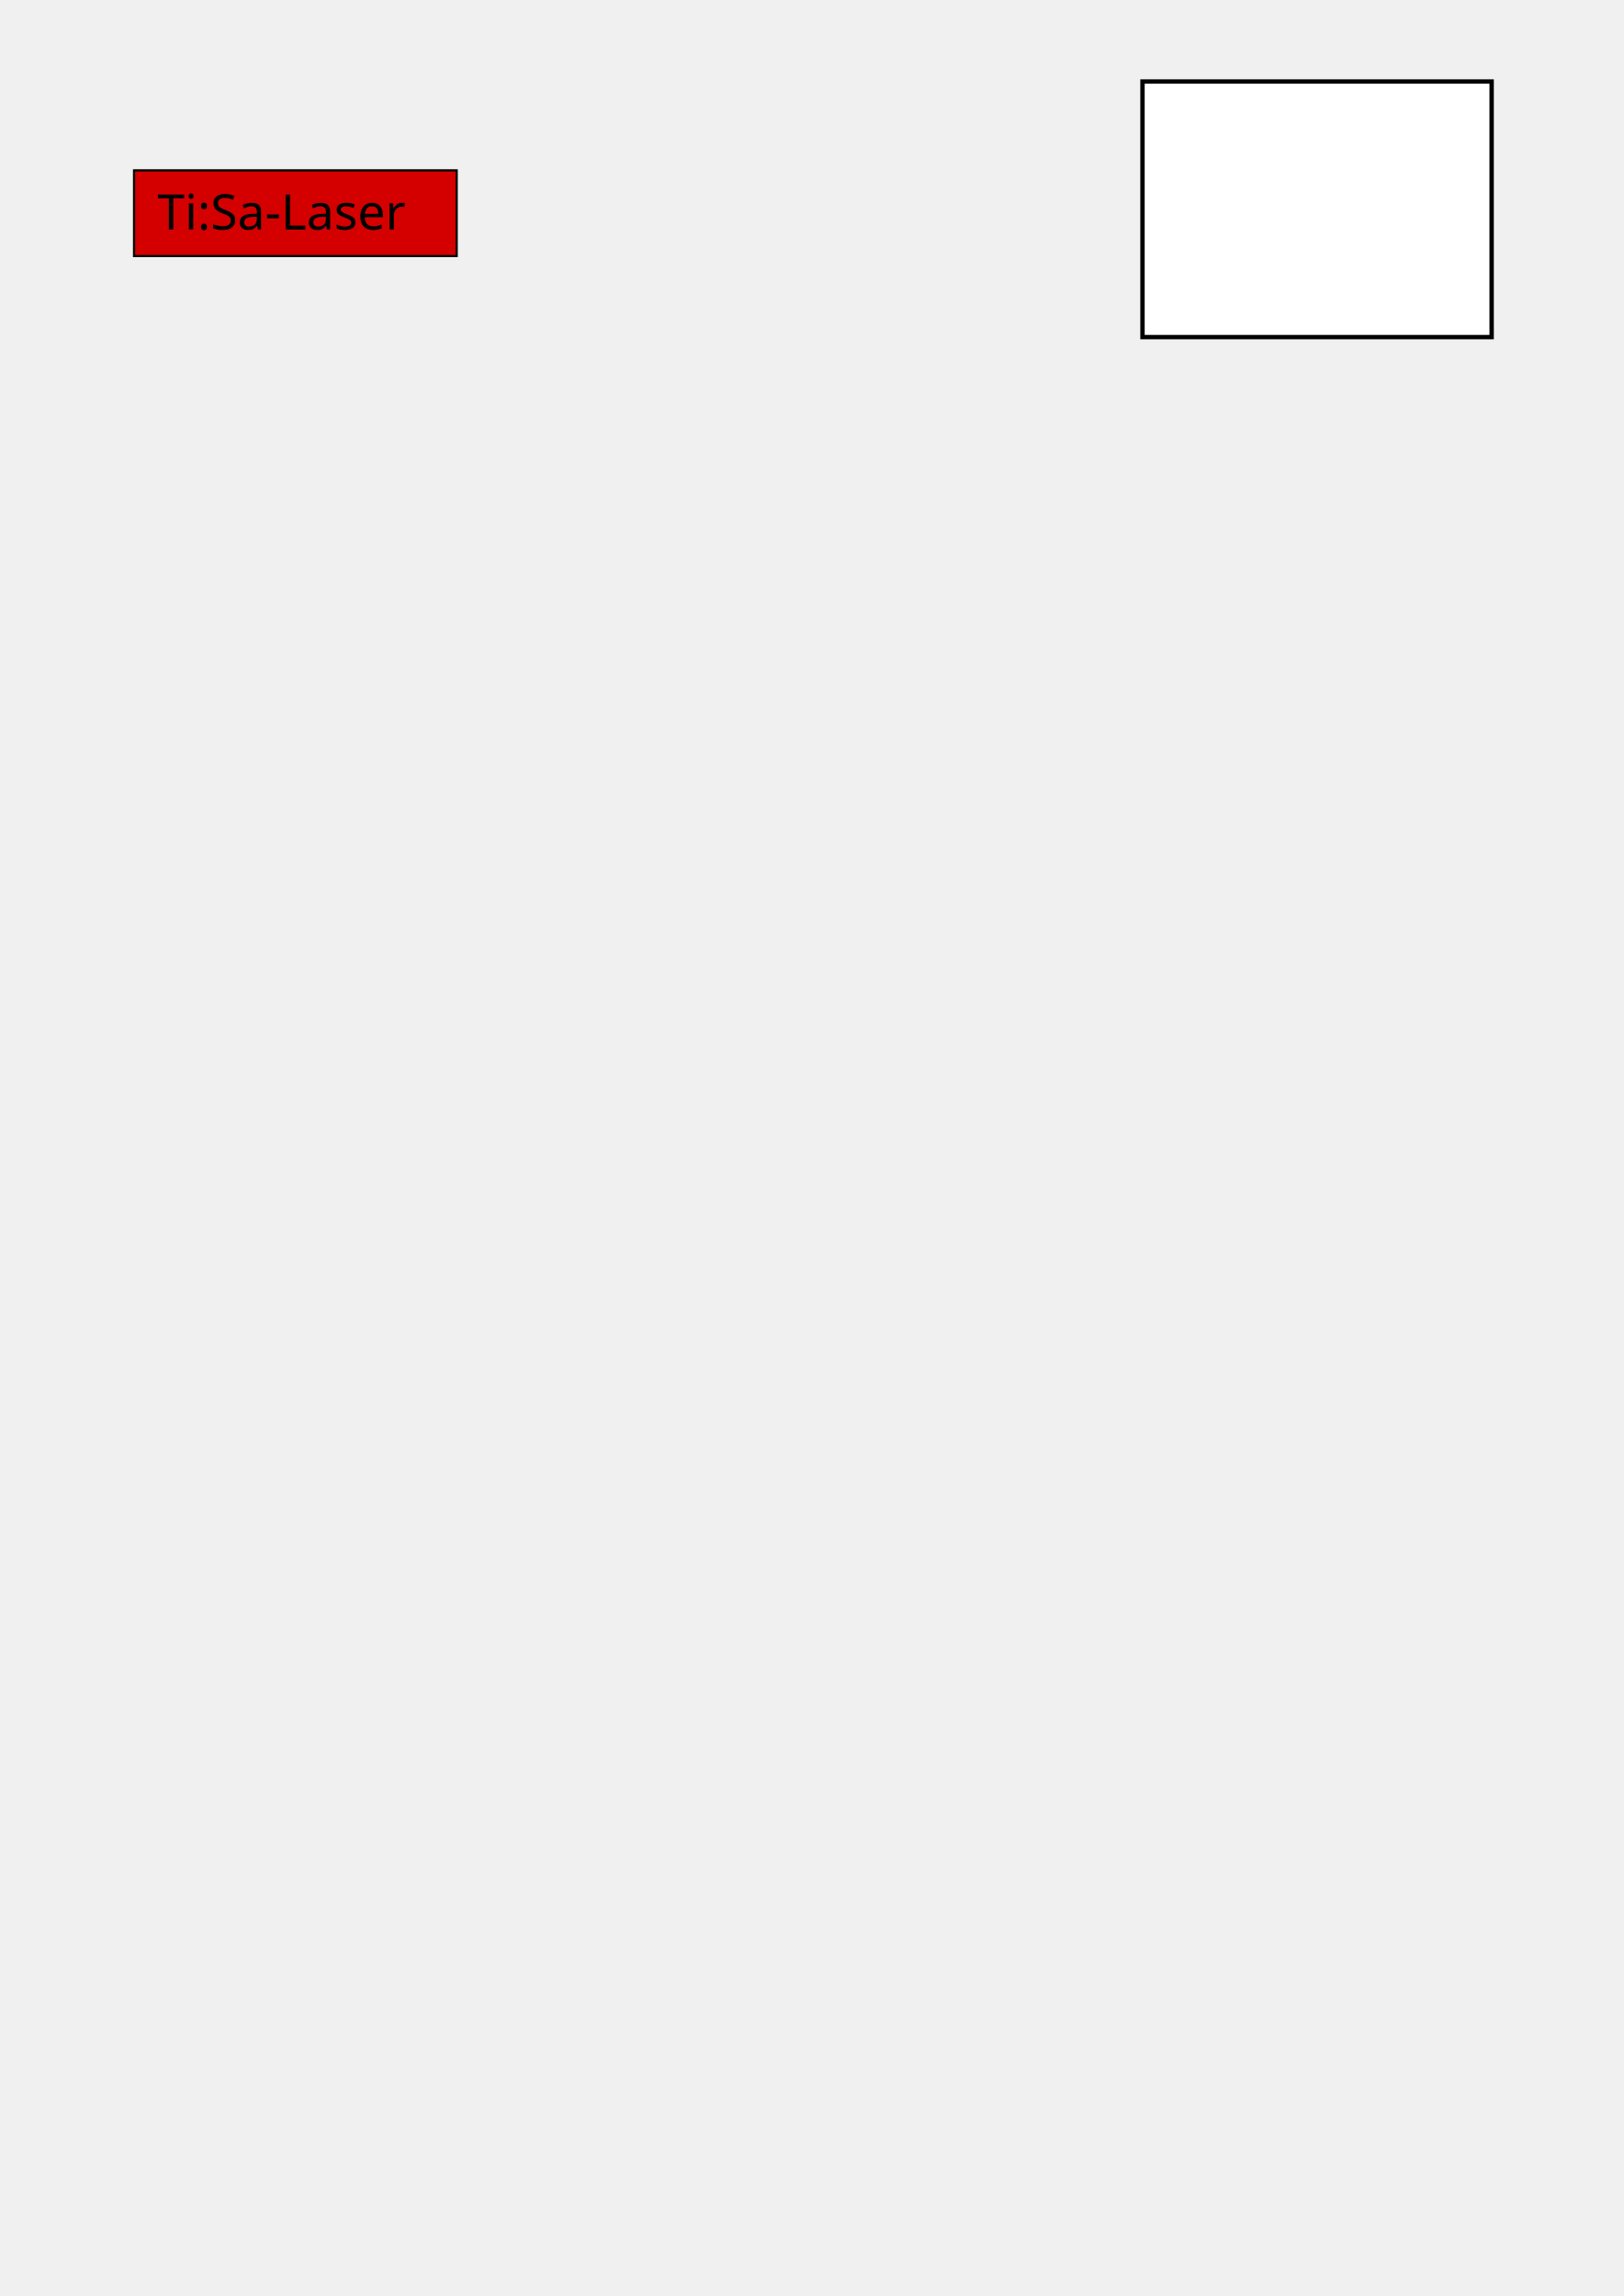
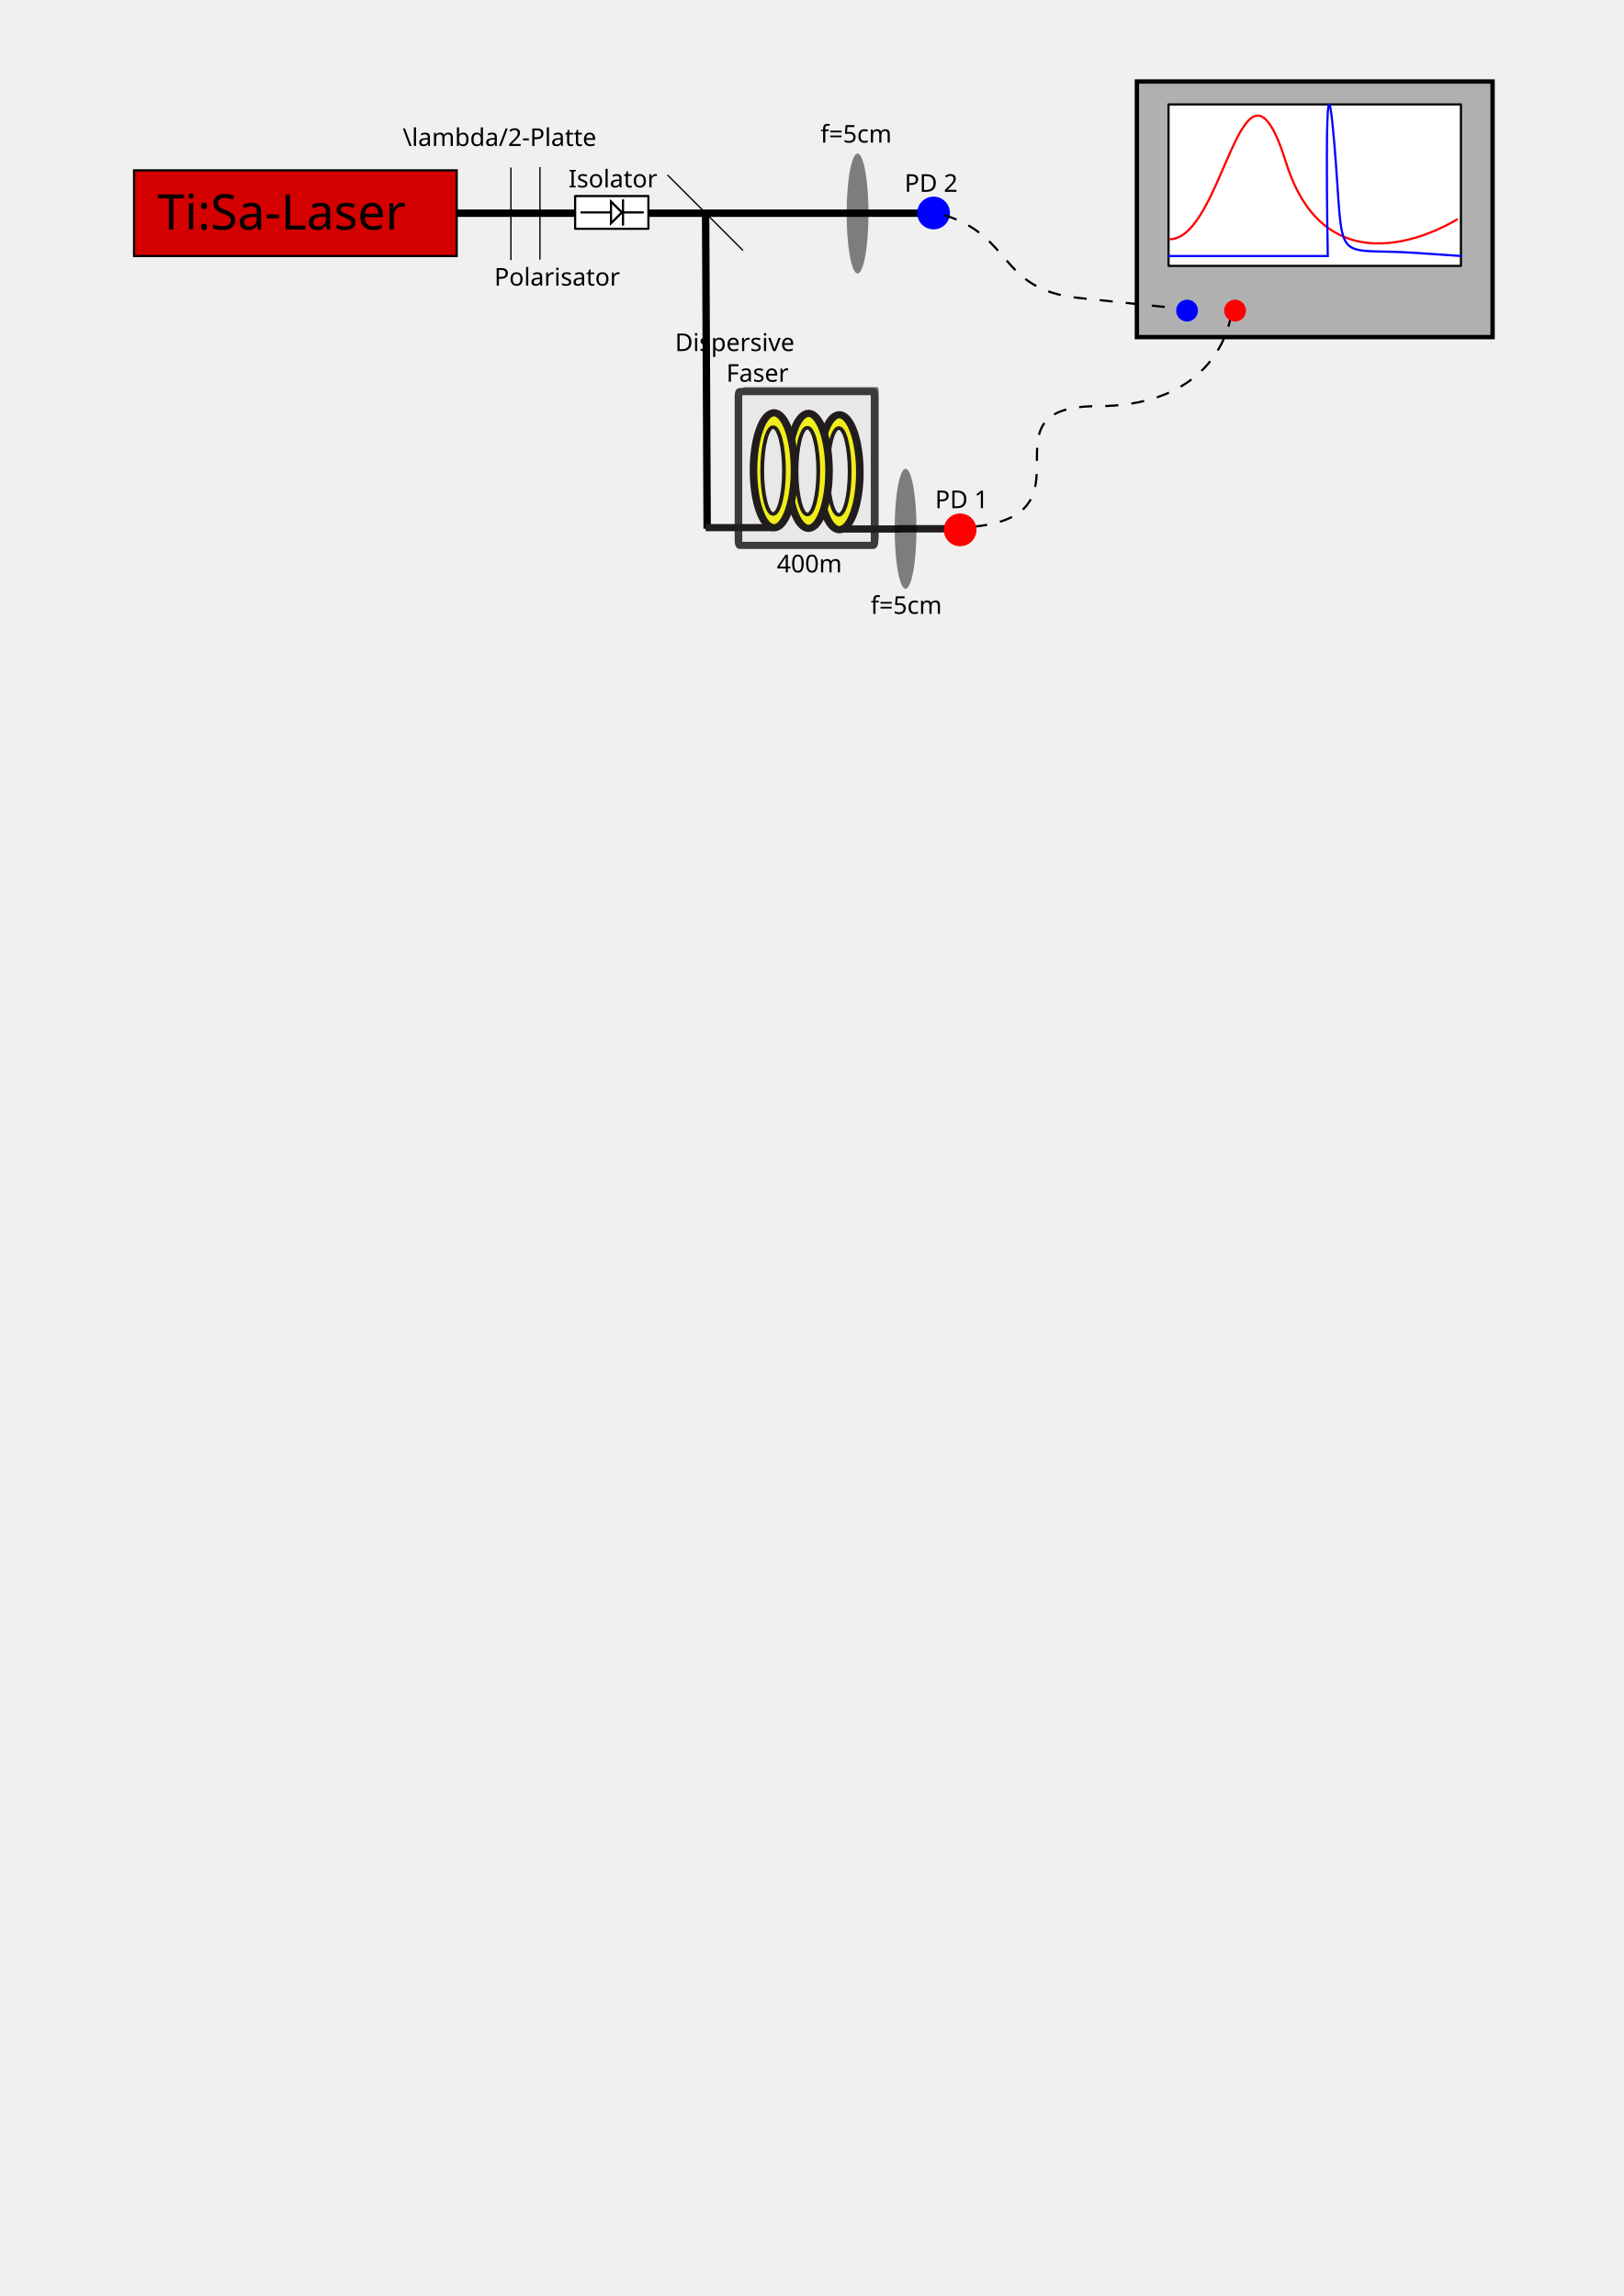
<svg xmlns="http://www.w3.org/2000/svg" width="210mm" height="297mm" viewBox="0 0 744.094 1052.362" id="svg2" version="1.1">
-   <defs id="defs4" />
+   <defs id="defs4">
+     <clipPath id="clipPath3490" clipPathUnits="userSpaceOnUse">
+       <path id="path3492" d="m 0,186.355 415.669,0 L 415.669,0 0,0 0,186.355 Z" />
+     </clipPath>
+     <clipPath id="clipPath5927" clipPathUnits="userSpaceOnUse">
+       <path id="path5929" d="m 160.817,52.918 55.143,0 0,51.714 -54.857,0 z" style="fill:none;fill-rule:evenodd;stroke:#000000;stroke-width:0.8px;stroke-linecap:butt;stroke-linejoin:miter;stroke-opacity:1" />
+     </clipPath>
+     <clipPath id="clipPath3490-9" clipPathUnits="userSpaceOnUse">
+       <path id="path3492-3" d="m 0,186.355 415.669,0 L 415.669,0 0,0 0,186.355 Z" />
+     </clipPath>
+     <clipPath id="clipPath">
+       <rect y="37.362" x="523.571" height="117.143" width="160" id="rect4162" style="fill:#ffffff;stroke:#000000;stroke-width:2;stroke-miterlimit:4;stroke-dasharray:none;stroke-opacity:1" />
+     </clipPath>
+   </defs>
  <g id="layer1">
-     <rect style="fill:#d40000;fill-rule:evenodd;stroke:#000000;stroke-width:1px;stroke-linecap:butt;stroke-linejoin:miter;stroke-opacity:1" id="rect3336" width="147.857" height="39.286" x="61.429" y="78.076" />
-     <text xml:space="preserve" style="font-style:normal;font-variant:normal;font-weight:normal;font-stretch:normal;font-size:20px;line-height:120%;font-family:sans-serif;-inkscape-font-specification:'sans-serif, Normal';text-align:start;letter-spacing:0px;word-spacing:0px;writing-mode:lr-tb;text-anchor:start;fill:#000000;fill-opacity:1;stroke:none;stroke-width:1px;stroke-linecap:butt;stroke-linejoin:miter;stroke-opacity:1" x="72.143" y="105.219" id="text4144">
-       <tspan id="tspan4146" x="72.143" y="105.219" style="font-style:normal;font-variant:normal;font-weight:normal;font-stretch:normal;font-size:22.5px;line-height:120%;font-family:sans-serif;-inkscape-font-specification:'sans-serif, Normal';text-align:start;writing-mode:lr-tb;text-anchor:start">Ti:Sa-Laser</tspan>
+     <rect y="78.076" x="61.429" height="39.286" width="147.857" id="rect3336" style="fill:#d40000;fill-rule:evenodd;stroke:#000000;stroke-width:1px;stroke-linecap:butt;stroke-linejoin:miter;stroke-opacity:1" />
+     <text id="text4144" y="105.219" x="72.143" style="font-style:normal;font-variant:normal;font-weight:normal;font-stretch:normal;font-size:20px;line-height:120%;font-family:sans-serif;-inkscape-font-specification:'sans-serif, Normal';text-align:start;letter-spacing:0px;word-spacing:0px;writing-mode:lr-tb;text-anchor:start;fill:#000000;fill-opacity:1;stroke:none;stroke-width:1px;stroke-linecap:butt;stroke-linejoin:miter;stroke-opacity:1" xml:space="preserve">
+       <tspan style="font-style:normal;font-variant:normal;font-weight:normal;font-stretch:normal;font-size:22.5px;line-height:120%;font-family:sans-serif;-inkscape-font-specification:'sans-serif, Normal';text-align:start;writing-mode:lr-tb;text-anchor:start" y="105.219" x="72.143" id="tspan4146">Ti:Sa-Laser</tspan>
    </text>
-     <rect style="fill:#ffffff;stroke:#000000;stroke-width:2;stroke-miterlimit:4;stroke-dasharray:none;stroke-opacity:1" id="rect4162" width="160" height="117.143" x="523.571" y="37.362" />
+     <rect y="37.362" x="521" height="117.143" width="163" id="rect4225" style="fill:#000000;fill-opacity:0.267;stroke:#000000;stroke-width:2;stroke-miterlimit:4;stroke-dasharray:none;stroke-opacity:1" />
+     <path id="path5619" d="m 209.286,97.719 220,0" style="fill:none;fill-rule:evenodd;stroke:#000000;stroke-width:3.381;stroke-linecap:butt;stroke-linejoin:miter;stroke-opacity:1;stroke-miterlimit:4;stroke-dasharray:none" />
+     <path d="m 421.723,93.267 a 7.5,7.5 0 0 1 10.458,-1.742 7.5,7.5 0 0 1 1.751,10.456 7.5,7.5 0 0 1 -10.455,1.76 7.5,7.5 0 0 1 -1.769,-10.453" id="path5629" style="fill:#0000ff;fill-opacity:1;fill-rule:nonzero;stroke-linejoin:round" />
+     <path id="path5633" d="m 234.143,76.791 0,42.445 0,0" style="fill:none;fill-rule:evenodd;stroke:#000000;stroke-width:0.602px;stroke-linecap:butt;stroke-linejoin:miter;stroke-opacity:1" />
+     <path id="path5633-1" d="m 247.429,76.561 0,42.445 0,0" style="fill:none;fill-rule:evenodd;stroke:#000000;stroke-width:0.602px;stroke-linecap:butt;stroke-linejoin:miter;stroke-opacity:1" />
+     <path id="path5633-1-7" d="m 305.85,80.161 34.656,34.656 0,0" style="fill:none;fill-rule:evenodd;stroke:#000000;stroke-width:0.602px;stroke-linecap:butt;stroke-linejoin:miter;stroke-opacity:1" />
+     <path id="path5667" d="m 323.357,97.787 0.714,144.57" style="fill:none;fill-rule:evenodd;stroke:#000000;stroke-width:3.381;stroke-linecap:butt;stroke-linejoin:round;stroke-miterlimit:4;stroke-dasharray:none;stroke-opacity:1" />
+     <rect y="89.862" x="263.571" height="15" width="33.571" id="rect5669" style="fill:#ffffff;fill-opacity:1;fill-rule:nonzero;stroke:#000000;stroke-width:1;stroke-linejoin:round;stroke-opacity:1" />
+     <g clip-path="url(#clipPath5927)" id="g3486" transform="matrix(1.851024,0,0,-1.755014,20.2524,356.1602)">
+       <g clip-path="url(#clipPath3490-9)" id="g3488">
+         <text id="text3494" style="font-variant:normal;font-weight:normal;font-stretch:normal;font-size:8.039px;font-family:Arial;-inkscape-font-specification:ArialMT;writing-mode:lr-tb;fill:#211d1d;fill-opacity:1;fill-rule:nonzero;stroke:none" transform="matrix(0.9999998,-5.8467882e-4,-5.8467882e-4,-0.995198,310.3665,0.9307)">
+           <tspan id="tspan3496" y="0" x="0 6.254 10.273 14.293 16.077 17.862 19.646 24.116 28.135 32.154 36.624 41.093">Oscilloscope</tspan>
+         </text>
+         <g transform="translate(325.2073,35.2672)" id="g3498">
+           <path id="path3500" style="fill:none;stroke:#201d1c;stroke-width:1.876;stroke-linecap:butt;stroke-linejoin:miter;stroke-miterlimit:10;stroke-dasharray:none;stroke-opacity:1" d="M 0,0 0.023,15.411" />
+         </g>
+         <g transform="translate(291.4955,34.8752)" id="g3502">
+           <path id="path3504" style="fill:none;stroke:#201d1c;stroke-width:1.876;stroke-linecap:butt;stroke-linejoin:miter;stroke-miterlimit:10;stroke-dasharray:none;stroke-opacity:1" d="M 0,0 0.007,4.802" />
+         </g>
+         <g transform="translate(299.7275,35.0712)" id="g3506">
+           <path id="path3508" style="fill:none;stroke:#201d1c;stroke-width:1.876;stroke-linecap:butt;stroke-linejoin:miter;stroke-miterlimit:10;stroke-dasharray:none;stroke-opacity:1" d="M 0,0 0.007,4.802" />
+         </g>
+         <g transform="translate(307.5675,35.0712)" id="g3510">
+           <path id="path3512" style="fill:none;stroke:#201d1c;stroke-width:1.876;stroke-linecap:butt;stroke-linejoin:miter;stroke-miterlimit:10;stroke-dasharray:none;stroke-opacity:1" d="M 0,0 0.007,4.802" />
+         </g>
+         <g transform="translate(315.4075,35.0712)" id="g3514">
+           <path id="path3516" style="fill:none;stroke:#201d1c;stroke-width:1.876;stroke-linecap:butt;stroke-linejoin:miter;stroke-miterlimit:10;stroke-dasharray:none;stroke-opacity:1" d="M 0,0 0.007,4.802" />
+         </g>
+         <g transform="translate(322.6595,35.2672)" id="g3518">
+           <path id="path3520" style="fill:none;stroke:#201d1c;stroke-width:1.876;stroke-linecap:butt;stroke-linejoin:miter;stroke-miterlimit:10;stroke-dasharray:none;stroke-opacity:1" d="M 0,0 0.007,4.802" />
+         </g>
+         <g transform="translate(330.8915,35.4632)" id="g3522">
+           <path id="path3524" style="fill:none;stroke:#201d1c;stroke-width:1.876;stroke-linecap:butt;stroke-linejoin:miter;stroke-miterlimit:10;stroke-dasharray:none;stroke-opacity:1" d="M 0,0 0.007,4.802" />
+         </g>
+         <g transform="translate(338.7315,35.4632)" id="g3526">
+           <path id="path3528" style="fill:none;stroke:#201d1c;stroke-width:1.876;stroke-linecap:butt;stroke-linejoin:miter;stroke-miterlimit:10;stroke-dasharray:none;stroke-opacity:1" d="M 0,0 0.007,4.802" />
+         </g>
+         <g transform="translate(346.1795,35.4632)" id="g3530">
+           <path id="path3532" style="fill:none;stroke:#201d1c;stroke-width:1.876;stroke-linecap:butt;stroke-linejoin:miter;stroke-miterlimit:10;stroke-dasharray:none;stroke-opacity:1" d="M 0,0 0.007,4.802" />
+         </g>
+         <g transform="translate(206.5854,62.9022)" id="g3534">
+           <path id="path3536" style="fill:#666a6d;fill-opacity:1;fill-rule:nonzero;stroke:none" d="m 0,0 c 0,-0.688 -0.15,-1.246 -0.335,-1.246 l -33.029,0 c -0.185,0 -0.335,0.558 -0.335,1.246 l 0,37.688 c 0,0.689 0.15,1.246 0.335,1.246 l 33.029,0 C -0.15,38.934 0,38.377 0,37.688 L 0,0 Z" />
+         </g>
+         <g transform="translate(205.5816,61.7477)" id="g3538">
+           <path id="path3540" style="fill:#e8e8e7;fill-opacity:1;fill-rule:nonzero;stroke:none" d="m 0,0 c 0,-0.688 -0.15,-1.246 -0.335,-1.246 l -33.029,0 c -0.185,0 -0.335,0.558 -0.335,1.246 l 0,37.688 c 0,0.688 0.15,1.246 0.335,1.246 l 33.029,0 C -0.15,38.934 0,38.376 0,37.688 L 0,0 Z" />
+         </g>
+         <g transform="translate(205.5816,61.7477)" id="g3542">
+           <path id="path3544" style="fill:none;stroke:#3c3b3c;stroke-width:1.876;stroke-linecap:butt;stroke-linejoin:miter;stroke-miterlimit:10;stroke-dasharray:none;stroke-opacity:1" d="m 0,0 c 0,-0.688 -0.15,-1.246 -0.335,-1.246 l -33.029,0 c -0.185,0 -0.335,0.558 -0.335,1.246 l 0,37.688 c 0,0.688 0.15,1.246 0.335,1.246 l 33.029,0 C -0.15,38.934 0,38.376 0,37.688 L 0,0 Z" />
+         </g>
+         <g transform="translate(201.9357,79.6094)" id="g3546">
+           <path id="path3548" style="fill:#f0ed1b;fill-opacity:1;fill-rule:nonzero;stroke:none" d="m 0,0 c 0,-8.29 -2.272,-15.011 -5.076,-15.011 -2.803,0 -5.075,6.721 -5.075,15.011 0,8.29 2.272,15.011 5.075,15.011 C -2.272,15.011 0,8.29 0,0" />
+         </g>
+         <g transform="translate(201.9357,79.6094)" id="g3550">
+           <path id="path3552" style="fill:none;stroke:#201d1c;stroke-width:1.876;stroke-linecap:butt;stroke-linejoin:miter;stroke-miterlimit:10;stroke-dasharray:none;stroke-opacity:1" d="m 0,0 c 0,-8.29 -2.272,-15.011 -5.076,-15.011 -2.803,0 -5.075,6.721 -5.075,15.011 0,8.29 2.272,15.011 5.075,15.011 C -2.272,15.011 0,8.29 0,0 Z" />
+         </g>
+         <g transform="translate(199.4184,79.8075)" id="g3554">
+           <path id="path3556" style="fill:#e8e8e7;fill-opacity:1;fill-rule:nonzero;stroke:none" d="m 0,0 c 0,-6.262 -1.205,-11.339 -2.693,-11.339 -1.487,0 -2.692,5.077 -2.692,11.339 0,6.262 1.205,11.339 2.692,11.339 C -1.205,11.339 0,6.262 0,0" />
+         </g>
+         <g transform="translate(199.4184,79.8075)" id="g3558">
+           <path id="path3560" style="fill:none;stroke:#201d1c;stroke-width:0.938;stroke-linecap:butt;stroke-linejoin:miter;stroke-miterlimit:10;stroke-dasharray:none;stroke-opacity:1" d="m 0,0 c 0,-6.262 -1.205,-11.339 -2.693,-11.339 -1.487,0 -2.692,5.077 -2.692,11.339 0,6.262 1.205,11.339 2.692,11.339 C -1.205,11.339 0,6.262 0,0 Z" />
+         </g>
+         <g transform="translate(194.3059,79.9704)" id="g3562">
+           <path id="path3564" style="fill:#f0ed1b;fill-opacity:1;fill-rule:nonzero;stroke:none" d="m 0,0 c 0,-8.29 -2.272,-15.011 -5.076,-15.011 -2.803,0 -5.075,6.721 -5.075,15.011 0,8.29 2.272,15.011 5.075,15.011 C -2.272,15.011 0,8.29 0,0" />
+         </g>
+         <g transform="translate(194.3059,79.9704)" id="g3566">
+           <path id="path3568" style="fill:none;stroke:#201d1c;stroke-width:1.876;stroke-linecap:butt;stroke-linejoin:miter;stroke-miterlimit:10;stroke-dasharray:none;stroke-opacity:1" d="m 0,0 c 0,-8.29 -2.272,-15.011 -5.076,-15.011 -2.803,0 -5.075,6.721 -5.075,15.011 0,8.29 2.272,15.011 5.075,15.011 C -2.272,15.011 0,8.29 0,0 Z" />
+         </g>
+         <g transform="translate(185.7581,80.1154)" id="g3570">
+           <path id="path3572" style="fill:#f0ed1b;fill-opacity:1;fill-rule:nonzero;stroke:none" d="m 0,0 c 0,-8.29 -2.272,-15.011 -5.076,-15.011 -2.803,0 -5.076,6.721 -5.076,15.011 0,8.29 2.273,15.011 5.076,15.011 C -2.272,15.011 0,8.29 0,0" />
+         </g>
+         <g transform="translate(185.7581,80.1154)" id="g3574">
+           <path id="path3576" style="fill:none;stroke:#201d1c;stroke-width:1.876;stroke-linecap:butt;stroke-linejoin:miter;stroke-miterlimit:10;stroke-dasharray:none;stroke-opacity:1" d="m 0,0 c 0,-8.29 -2.272,-15.011 -5.076,-15.011 -2.803,0 -5.076,6.721 -5.076,15.011 0,8.29 2.273,15.011 5.076,15.011 C -2.272,15.011 0,8.29 0,0 Z" />
+         </g>
+         <g transform="translate(183.1521,80.045)" id="g3578">
+           <path id="path3580" style="fill:#e8e8e7;fill-opacity:1;fill-rule:nonzero;stroke:none" d="m 0,0 c 0,-6.262 -1.205,-11.339 -2.693,-11.339 -1.487,0 -2.692,5.077 -2.692,11.339 0,6.262 1.205,11.339 2.692,11.339 C -1.205,11.339 0,6.262 0,0" />
+         </g>
+         <g transform="translate(183.1521,80.045)" id="g3582">
+           <path id="path3584" style="fill:none;stroke:#201d1c;stroke-width:0.938;stroke-linecap:butt;stroke-linejoin:miter;stroke-miterlimit:10;stroke-dasharray:none;stroke-opacity:1" d="m 0,0 c 0,-6.262 -1.205,-11.339 -2.693,-11.339 -1.487,0 -2.692,5.077 -2.692,11.339 0,6.262 1.205,11.339 2.692,11.339 C -1.205,11.339 0,6.262 0,0 Z" />
+         </g>
+         <g transform="translate(191.6423,79.9027)" id="g3586">
+           <path id="path3588" style="fill:#e8e8e7;fill-opacity:1;fill-rule:nonzero;stroke:none" d="m 0,0 c 0,-6.262 -1.205,-11.339 -2.693,-11.339 -1.487,0 -2.692,5.077 -2.692,11.339 0,6.262 1.205,11.339 2.692,11.339 C -1.205,11.339 0,6.262 0,0" />
+         </g>
+         <g transform="translate(191.6423,79.9027)" id="g3590">
+           <path id="path3592" style="fill:none;stroke:#201d1c;stroke-width:0.938;stroke-linecap:butt;stroke-linejoin:miter;stroke-miterlimit:10;stroke-dasharray:none;stroke-opacity:1" d="m 0,0 c 0,-6.262 -1.205,-11.339 -2.693,-11.339 -1.487,0 -2.692,5.077 -2.692,11.339 0,6.262 1.205,11.339 2.692,11.339 C -1.205,11.339 0,6.262 0,0 Z" />
+         </g>
+         <g transform="translate(163.7498,65.1427)" id="g3594">
+           <path id="path3596" style="fill:none;stroke:#201d1c;stroke-width:1.876;stroke-linecap:butt;stroke-linejoin:round;stroke-miterlimit:10;stroke-dasharray:none;stroke-opacity:1" d="M 0,0 16.56,0" />
+         </g>
+         <g transform="translate(197.2298,64.7827)" id="g3598">
+           <path id="path3600" style="fill:none;stroke:#201d1c;stroke-width:1.876;stroke-linecap:butt;stroke-linejoin:miter;stroke-miterlimit:10;stroke-dasharray:none;stroke-opacity:1" d="M 0,0 14.809,0" />
+         </g>
+       </g>
+       <text xml:space="preserve" style="font-style:normal;font-weight:normal;font-size:22.193px;line-height:125%;font-family:sans-serif;letter-spacing:0px;word-spacing:0px;fill:#000000;fill-opacity:1;stroke:none;stroke-width:1px;stroke-linecap:butt;stroke-linejoin:miter;stroke-opacity:1" x="186.28" y="-52.041" id="text6061" transform="scale(0.9737206,-1.026989)">
+         <tspan id="tspan6063" x="186.28" y="-52.041" style="font-size:6.242px">400m</tspan>
+       </text>
+     </g>
+     <path style="fill:none;fill-opacity:1;fill-rule:evenodd;stroke:#000000;stroke-width:1;stroke-linecap:butt;stroke-linejoin:miter;stroke-miterlimit:4;stroke-dasharray:6, 6;stroke-dashoffset:0;stroke-opacity:1" d="m 432.726,98.596 c 31.82,9.781 24.734,34.089 61.559,37.953 l 50.662,5.316" id="path5893" />
+     <path style="fill:none;fill-rule:evenodd;stroke:#000000;stroke-width:1;stroke-linecap:butt;stroke-linejoin:miter;stroke-miterlimit:4;stroke-dasharray:6, 6;stroke-dashoffset:0;stroke-opacity:1" d="m 434.447,241.93 c 76.373,0 9.485,-55.76 68.233,-55.76 58.748,0 61.792,-43.777 61.792,-43.777" id="path5897" />
+     <text xml:space="preserve" style="font-style:normal;font-weight:normal;font-size:40px;line-height:125%;font-family:sans-serif;letter-spacing:0px;word-spacing:0px;fill:#000000;fill-opacity:1;stroke:none;stroke-width:1px;stroke-linecap:butt;stroke-linejoin:miter;stroke-opacity:1" x="376" y="65.362" id="text5899">
+       <tspan id="tspan5901" x="376" y="65.362" style="font-size:11.25px">f=5cm</tspan>
+     </text>
+     <text xml:space="preserve" style="font-style:normal;font-weight:normal;font-size:40px;line-height:125%;font-family:sans-serif;letter-spacing:0px;word-spacing:0px;fill:#000000;fill-opacity:1;stroke:none;stroke-width:1px;stroke-linecap:butt;stroke-linejoin:miter;stroke-opacity:1" x="399" y="281.362" id="text5899-2">
+       <tspan id="tspan5901-8" x="399" y="281.362" style="font-size:11.25px">f=5cm</tspan>
+     </text>
+     <text xml:space="preserve" style="font-style:normal;font-weight:normal;font-size:40px;line-height:125%;font-family:sans-serif;letter-spacing:0px;word-spacing:0px;fill:#000000;fill-opacity:1;stroke:none;stroke-width:1px;stroke-linecap:butt;stroke-linejoin:miter;stroke-opacity:1" x="184.52" y="66.91" id="text5931">
+       <tspan id="tspan5933" x="184.52" y="66.91" style="font-size:11.25px">\lambda/2-Platte</tspan>
+     </text>
+     <text xml:space="preserve" style="font-style:normal;font-weight:normal;font-size:40px;line-height:125%;font-family:sans-serif;letter-spacing:0px;word-spacing:0px;fill:#000000;fill-opacity:1;stroke:none;stroke-width:1px;stroke-linecap:butt;stroke-linejoin:miter;stroke-opacity:1" x="226.52" y="130.91" id="text5931-8">
+       <tspan id="tspan5933-3" x="226.52" y="130.91" style="font-size:11.25px">Polarisator</tspan>
+     </text>
+     <text xml:space="preserve" style="font-style:normal;font-weight:normal;font-size:40px;line-height:125%;font-family:sans-serif;letter-spacing:0px;word-spacing:0px;fill:#000000;fill-opacity:1;stroke:none;stroke-width:1px;stroke-linecap:butt;stroke-linejoin:miter;stroke-opacity:1" x="260.52" y="85.91" id="text5931-0">
+       <tspan id="tspan5933-2" x="260.52" y="85.91" style="font-size:11.25px">Isolator</tspan>
+     </text>
+     <text xml:space="preserve" style="font-style:normal;font-weight:normal;font-size:40px;line-height:125%;font-family:sans-serif;letter-spacing:0px;word-spacing:0px;fill:#000000;fill-opacity:1;stroke:none;stroke-width:1px;stroke-linecap:butt;stroke-linejoin:miter;stroke-opacity:1" x="414.52" y="87.91" id="text5931-89">
+       <tspan id="tspan5933-4" x="414.52" y="87.91" style="font-size:11.25px">PD 2</tspan>
+     </text>
+     <text xml:space="preserve" style="font-style:normal;font-weight:normal;font-size:40px;line-height:125%;font-family:sans-serif;letter-spacing:0px;word-spacing:0px;fill:#000000;fill-opacity:1;stroke:none;stroke-width:1px;stroke-linecap:butt;stroke-linejoin:miter;stroke-opacity:1" x="428.52" y="232.91" id="text5931-89-0">
+       <tspan id="tspan5933-4-9" x="428.52" y="232.91" style="font-size:11.25px">PD 1</tspan>
+     </text>
+     <text xml:space="preserve" style="font-style:normal;font-weight:normal;font-size:40px;line-height:125%;font-family:sans-serif;letter-spacing:0px;word-spacing:0px;fill:#000000;fill-opacity:1;stroke:none;stroke-width:1px;stroke-linecap:butt;stroke-linejoin:miter;stroke-opacity:1" x="373.131" y="160.91" id="text5931-89-7">
+       <tspan id="tspan5933-4-91" x="373.131" y="160.91" style="font-size:11.25px;text-align:center;text-anchor:middle">Dispersive</tspan>
+       <tspan x="373.131" y="174.972" style="font-size:11.25px;text-align:center;text-anchor:middle" id="tspan6003">Faser</tspan>
+     </text>
+     <path style="fill:none;fill-rule:evenodd;stroke:#000000;stroke-width:1px;stroke-linecap:butt;stroke-linejoin:miter;stroke-opacity:1" d="m 266,97.362 14,0 0,5 5,-5 -5,-4.982 0,4.982" id="path6017" />
+     <path style="fill:none;fill-rule:evenodd;stroke:#000000;stroke-width:1px;stroke-linecap:butt;stroke-linejoin:miter;stroke-opacity:1" d="m 285,97.362 10,0" id="path6019" />
+     <path style="fill:none;fill-rule:evenodd;stroke:#000000;stroke-width:1px;stroke-linecap:butt;stroke-linejoin:miter;stroke-opacity:1" d="m 285.5,91.38 0,12.009" id="path6021" />
+     <path id="path3600-1" style="fill:none;stroke:#201d1c;stroke-width:3.381;stroke-linecap:butt;stroke-linejoin:miter;stroke-miterlimit:10;stroke-dasharray:none;stroke-opacity:1" d="m 411.294,242.362 30.091,0" />
+     <path d="m 433.899,238.5 a 7.5,7.5 0 0 1 10.458,-1.742 7.5,7.5 0 0 1 1.751,10.456 7.5,7.5 0 0 1 -10.455,1.76 7.5,7.5 0 0 1 -1.769,-10.453" id="path5629-9" style="fill:#ff0000;fill-opacity:1;fill-rule:nonzero;stroke-linejoin:round" />
+     <rect style="opacity:1;fill:#ffffff;fill-opacity:1;fill-rule:nonzero;stroke:#000000;stroke-width:1;stroke-linejoin:round;stroke-miterlimit:4;stroke-dasharray:none;stroke-dashoffset:0;stroke-opacity:1" id="rect6065" width="134" height="74" x="535.5" y="47.862" />
+     <path style="opacity:1;fill:#ff0000;fill-opacity:1;fill-rule:nonzero;stroke:none;stroke-width:1;stroke-linejoin:round;stroke-miterlimit:4;stroke-dasharray:none;stroke-dashoffset:0;stroke-opacity:1" id="path6078" d="m 561.933,139.454 a 5,5 0 0 1 6.972,-1.161 5,5 0 0 1 1.167,6.971 5,5 0 0 1 -6.97,1.173 5,5 0 0 1 -1.18,-6.969" />
+     <path style="opacity:1;fill:#0000ff;fill-opacity:1;fill-rule:nonzero;stroke:none;stroke-width:1;stroke-linejoin:round;stroke-miterlimit:4;stroke-dasharray:none;stroke-dashoffset:0;stroke-opacity:1" id="path6078-6" d="m 539.933,139.454 a 5,5 0 0 1 6.972,-1.161 5,5 0 0 1 1.167,6.971 5,5 0 0 1 -6.97,1.173 5,5 0 0 1 -1.18,-6.969" />
+     <path style="fill:none;fill-rule:evenodd;stroke:#ff0000;stroke-width:1px;stroke-linecap:butt;stroke-linejoin:miter;stroke-opacity:1" d="m 536.01,109.634 c 25,0 33.335,-99.063 53.335,-35.169 20,63.894 78.685,25.907 78.685,25.907" id="path6107" />
+     <path style="fill:none;fill-rule:evenodd;stroke:#0000ff;stroke-width:1px;stroke-linecap:butt;stroke-linejoin:miter;stroke-opacity:1" d="m 535,117.367 73.485,0 c 0,0 -2.071,-111.129 2.929,-52.322 5,58.807 -2.199,48.139 37.728,50.887 L 670,117.367" id="path6109" />
+     <path style="opacity:1;fill:#000000;fill-opacity:0.478;fill-rule:nonzero;stroke:none;stroke-width:0.667;stroke-linejoin:round;stroke-miterlimit:4;stroke-dasharray:none;stroke-opacity:1" id="path5844" d="m 388.933,81.866 a 5,27.5 0 0 1 6.972,-6.387 5,27.5 0 0 1 1.167,38.34 5,27.5 0 0 1 -6.97,6.454 5,27.5 0 0 1 -1.18,-38.329" />
+     <path style="opacity:1;fill:#000000;fill-opacity:0.478;fill-rule:nonzero;stroke:none;stroke-width:0.667;stroke-linejoin:round;stroke-miterlimit:4;stroke-dasharray:none;stroke-opacity:1" id="path5844-8" d="m 410.933,226.366 a 5,27.5 0 0 1 6.972,-6.387 5,27.5 0 0 1 1.167,38.34 5,27.5 0 0 1 -6.97,6.454 5,27.5 0 0 1 -1.18,-38.329" />
  </g>
</svg>
